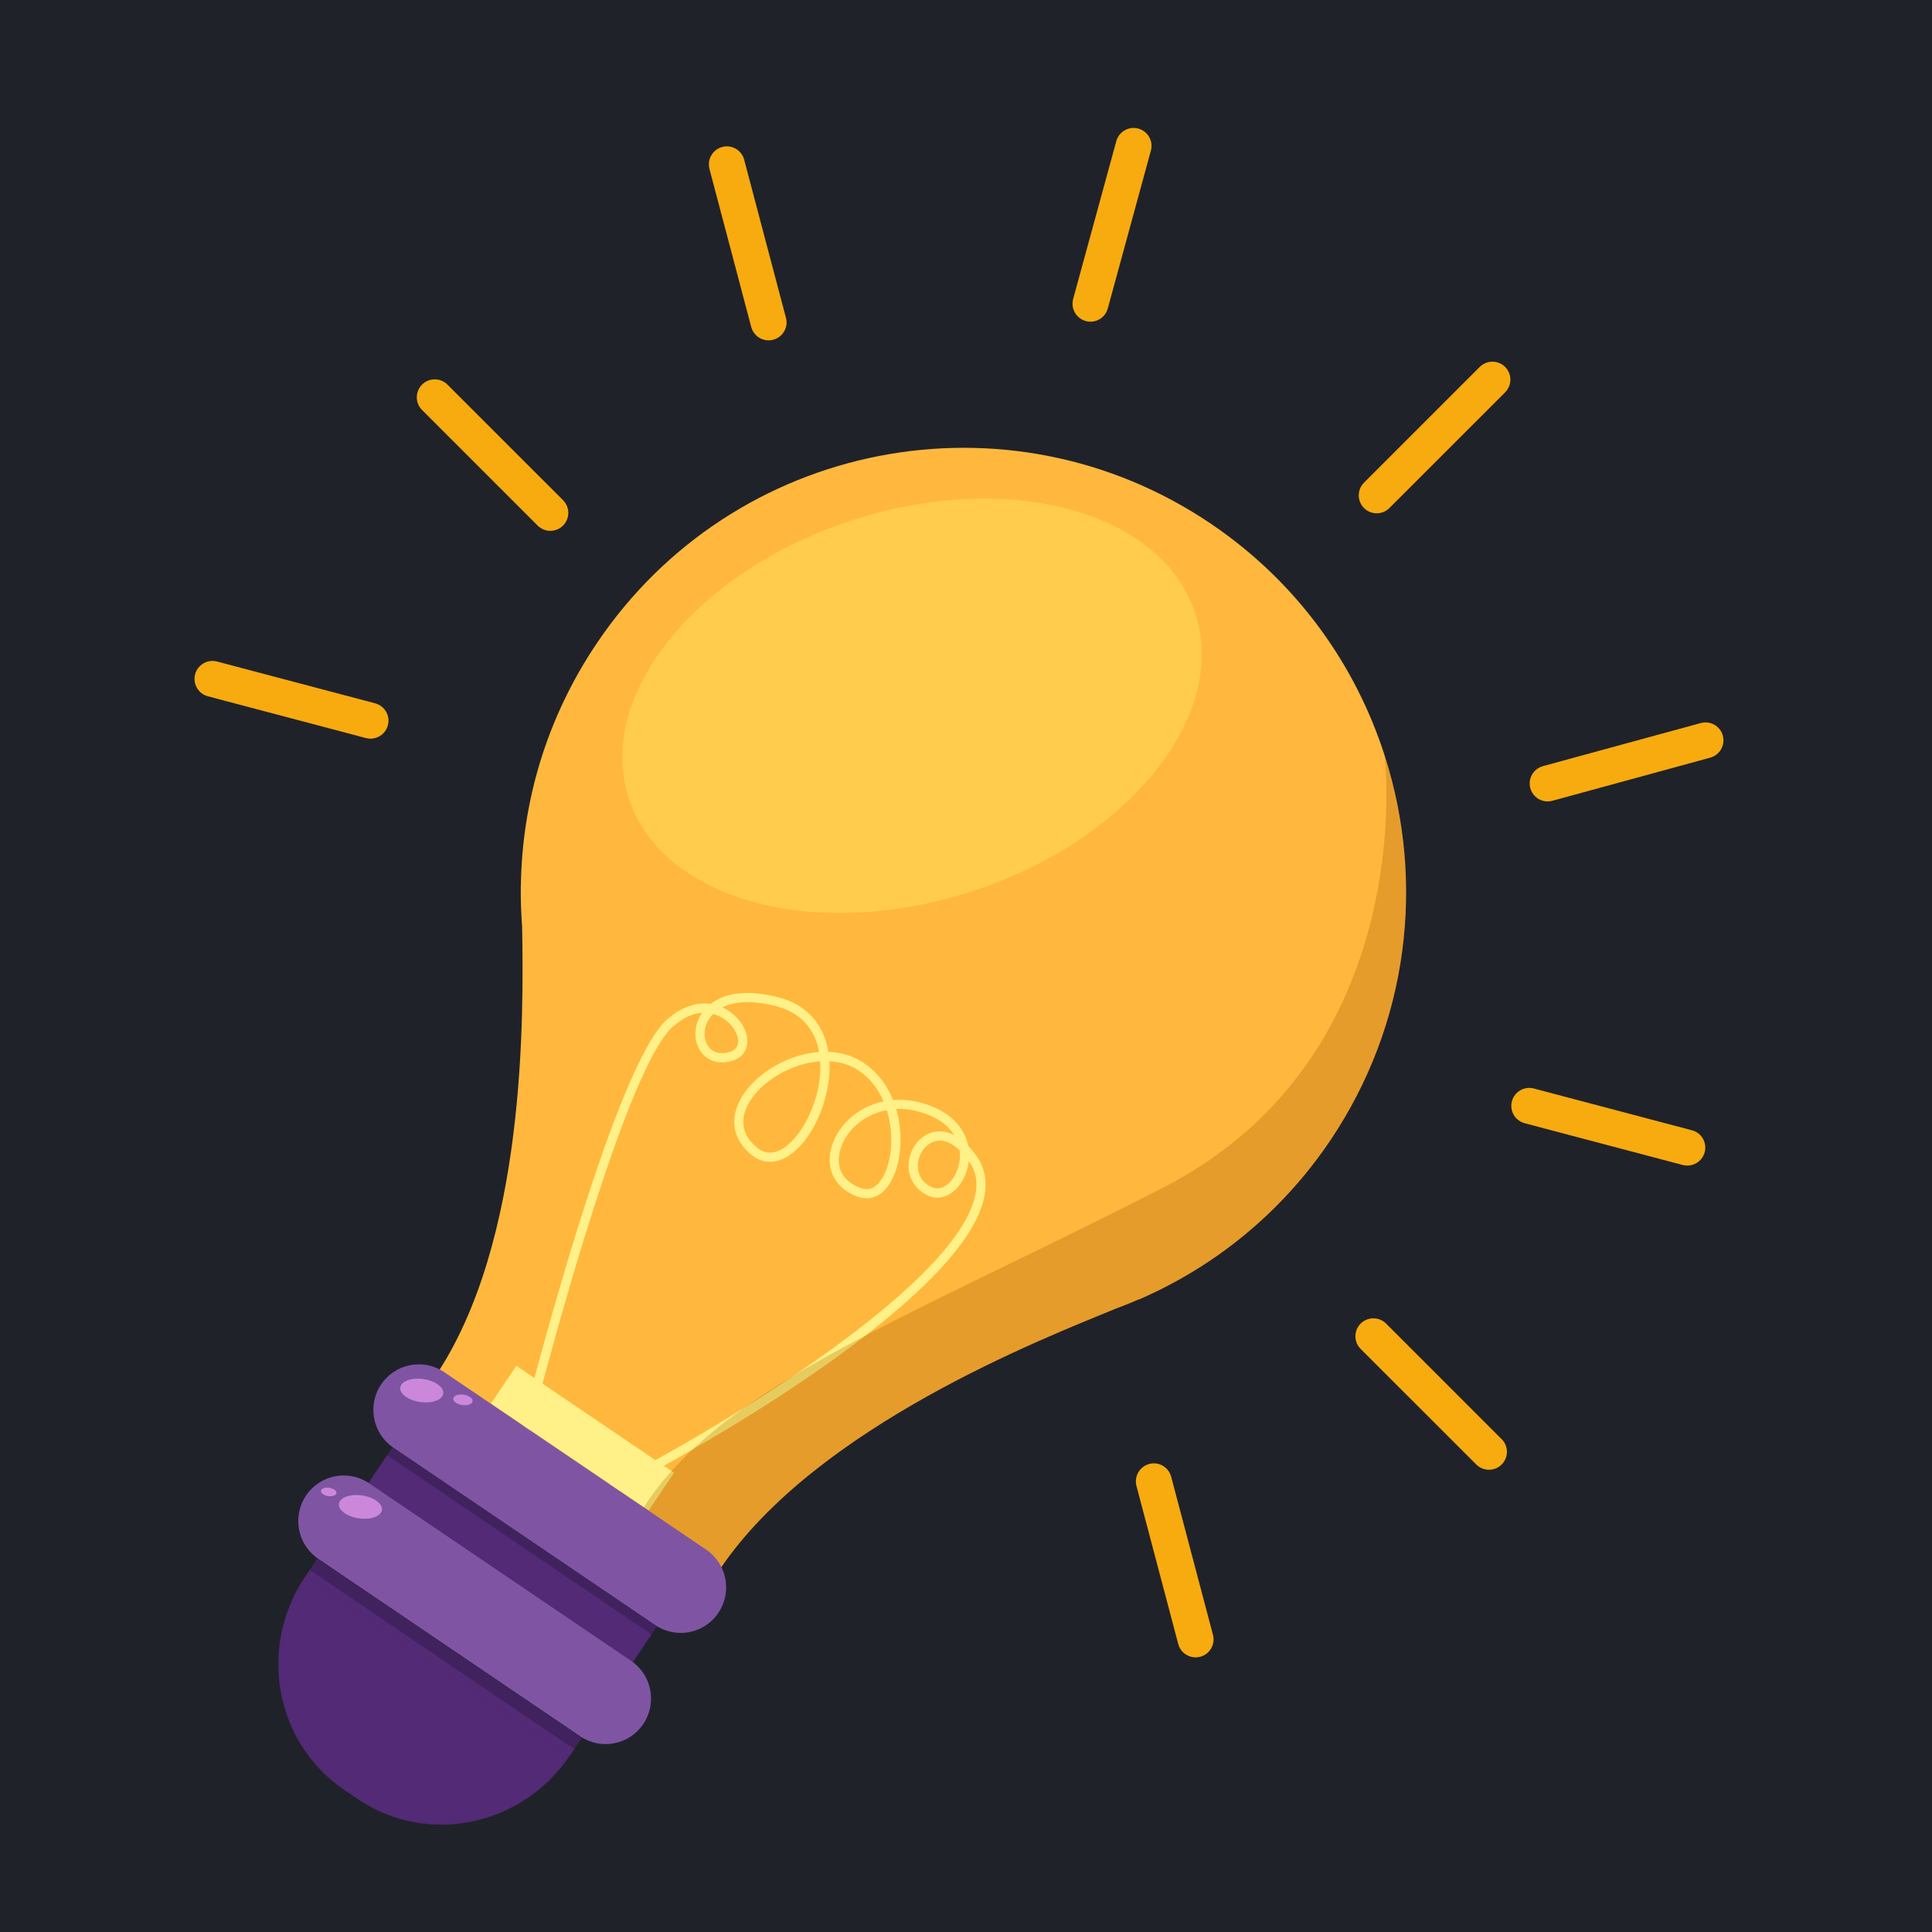
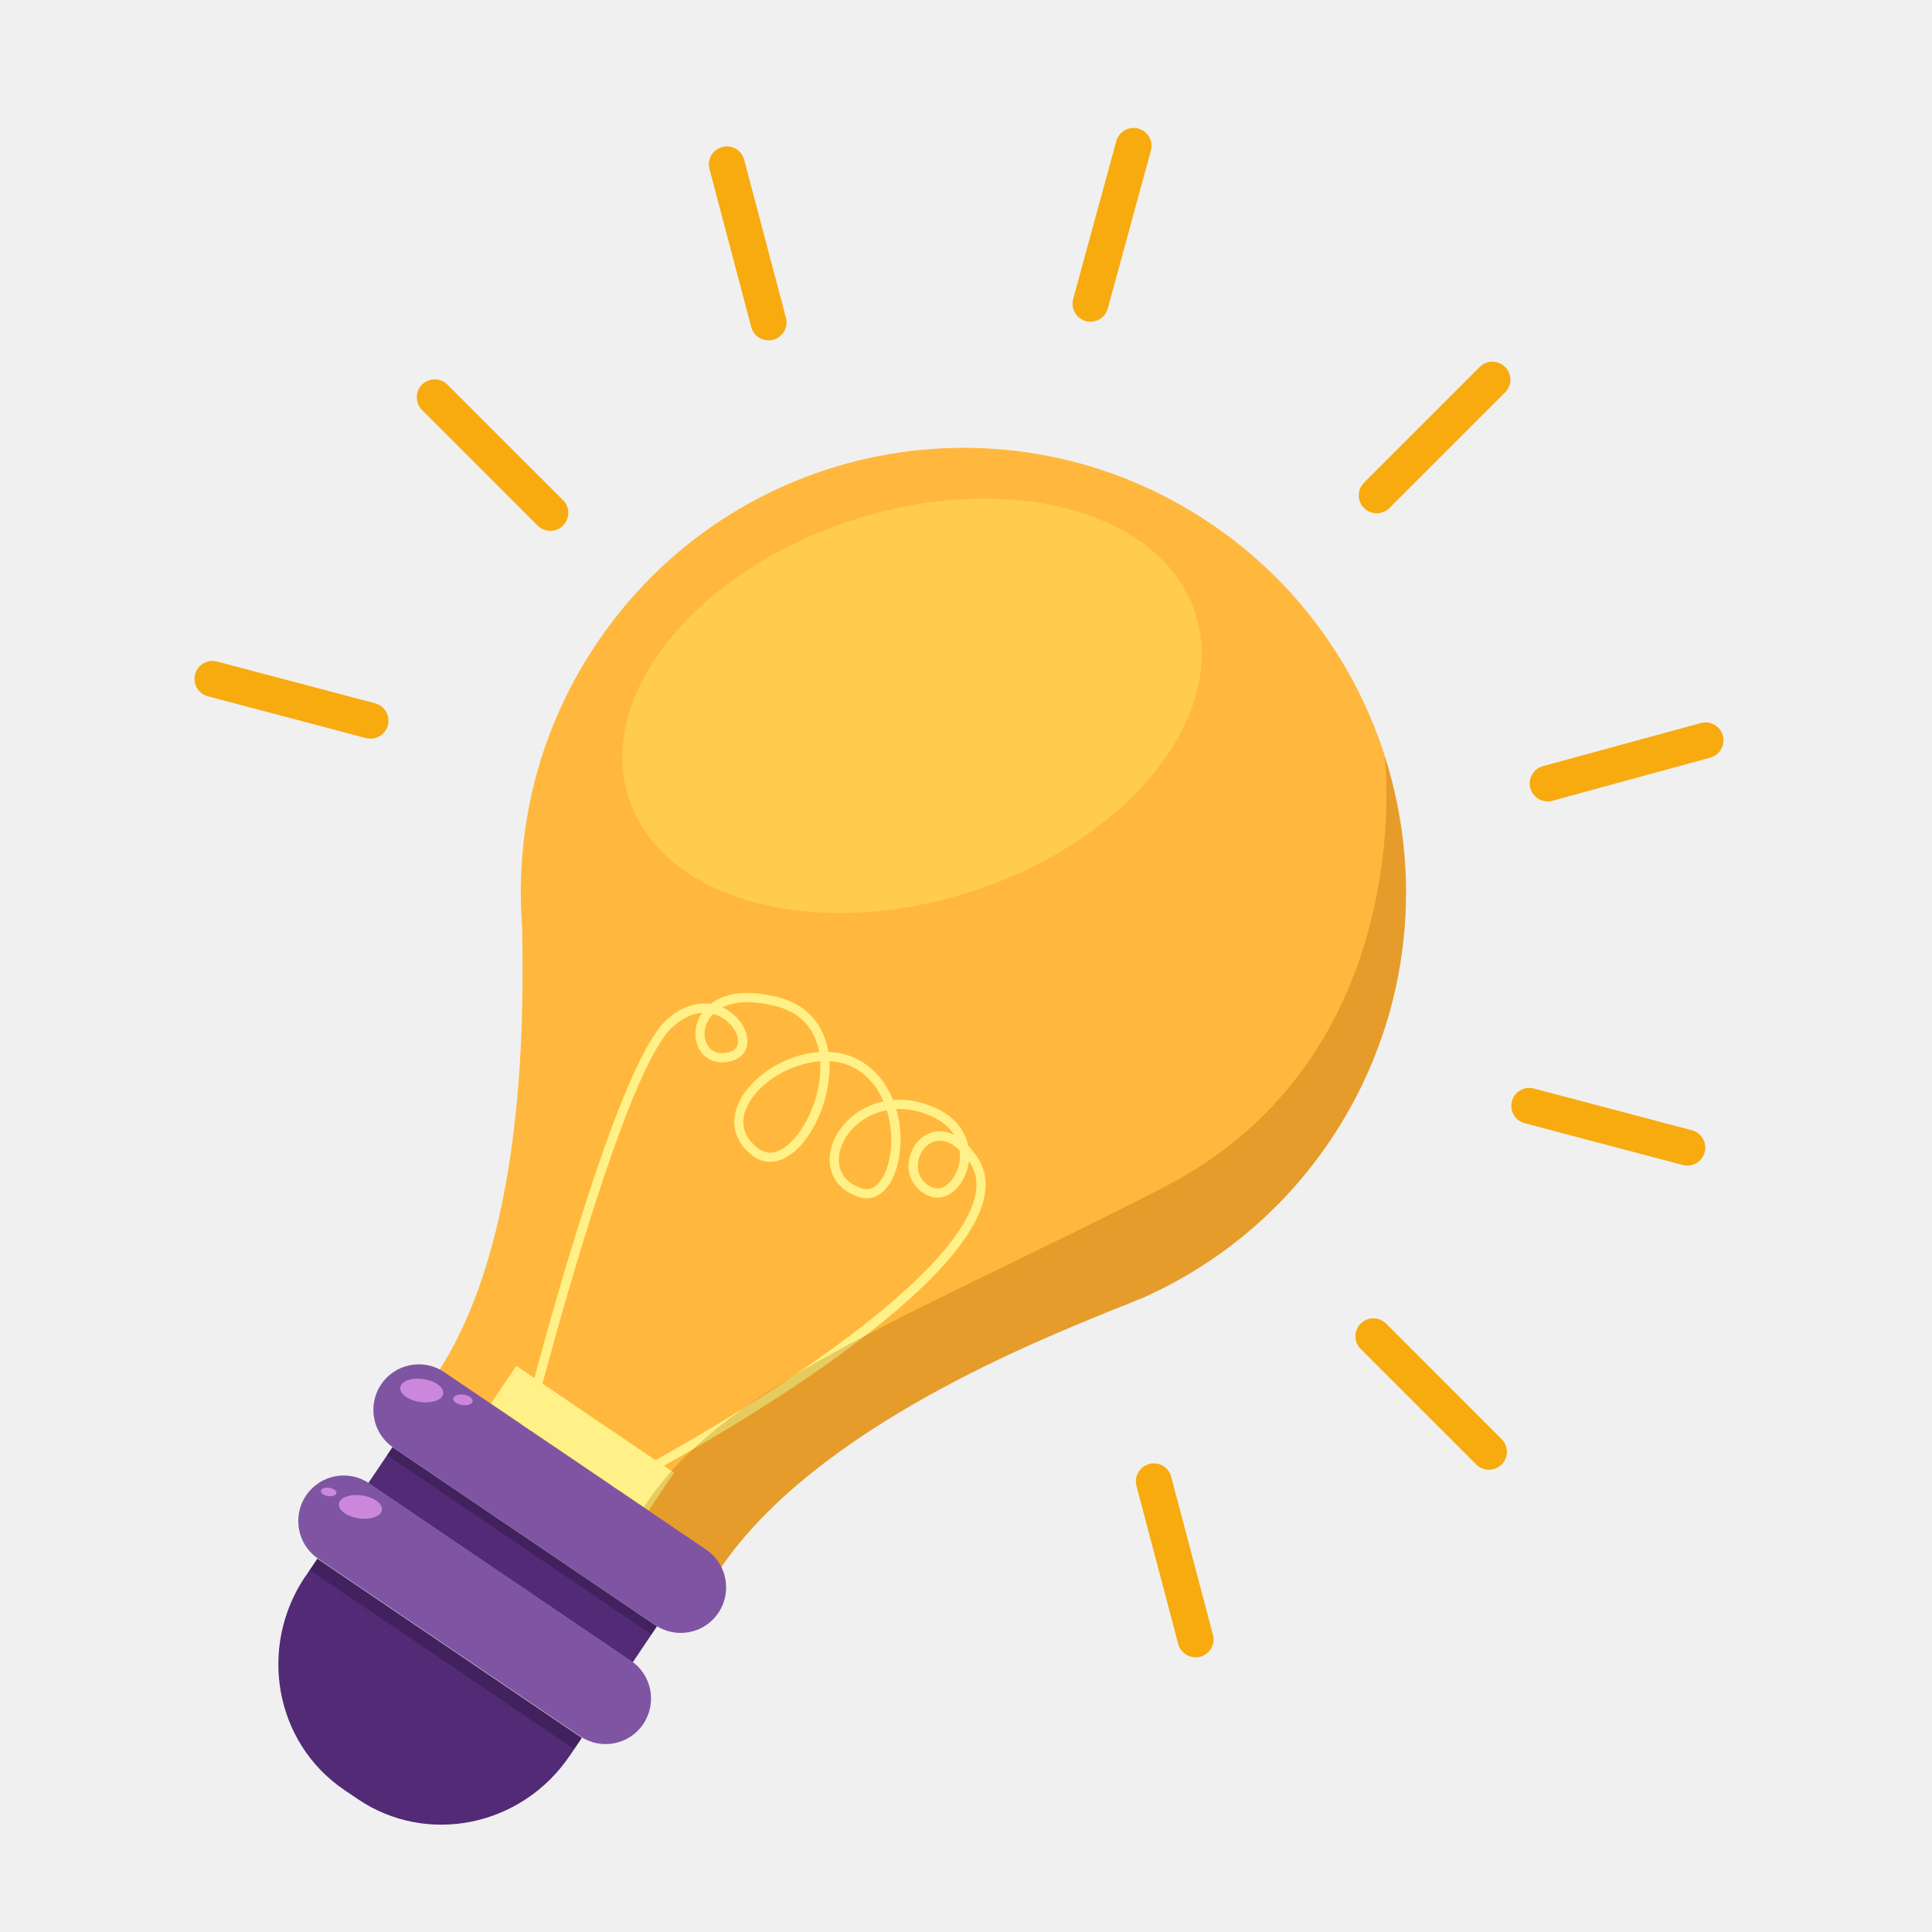
<svg xmlns="http://www.w3.org/2000/svg" width="56" height="56" viewBox="0 0 56 56" fill="none">
-   <rect width="56" height="56" fill="#F5F5F5" />
  <g id="Progress illustrations">
    <g id="Frame 1611">
      <g id="Dark mode">
-         <rect width="4008" height="1424" transform="translate(-112 -1004)" fill="#20222A" />
        <g id="Illustrations/ Assessments">
-           <rect x="-55.5" y="-67.5" width="1543" height="191" rx="4.5" stroke="#9747FF" stroke-dasharray="10 5" />
          <g id="Type=Multiple choice, Device=Mobile">
            <g id="multiple choice">
              <g id="Layer_1">
                <path id="Vector" d="M33.042 37.652H33.046C33.046 37.652 33.019 37.664 32.977 37.676C32.766 37.768 32.555 37.852 32.342 37.931C30.257 38.79 23.653 41.345 20.864 45.488L12.614 39.897C15.244 35.992 15.179 29.481 15.134 26.867C15.107 26.483 15.091 26.098 15.095 25.71C15.095 25.691 15.095 25.676 15.095 25.676H15.098C15.129 23.252 15.841 20.809 17.297 18.648C21.26 12.756 29.233 11.208 35.108 15.187C37.59 16.869 39.299 19.271 40.145 21.931C41.299 25.557 40.846 29.658 38.558 33.057C37.14 35.163 35.205 36.709 33.042 37.654V37.652Z" fill="#FFB83D" />
                <path id="Vector_2" d="M28.496 34.836C28.634 34.339 28.574 33.898 28.318 33.526C28.232 33.402 28.148 33.299 28.064 33.211C27.994 32.865 27.727 32.262 26.742 31.976C26.444 31.89 26.155 31.863 25.886 31.885C25.705 31.436 25.403 31.029 24.959 30.761C24.672 30.587 24.346 30.503 24.011 30.489C23.879 29.68 23.374 29.122 22.581 28.912C21.515 28.631 20.916 28.853 20.599 29.099C20.177 29.037 19.73 29.194 19.327 29.557C18.099 30.661 16.304 36.918 15.49 39.944L14.967 39.59L14.23 40.683L15.135 41.296C15.097 41.441 15.073 41.539 15.065 41.573L15.042 41.663L17.509 43.388L17.578 43.357C17.658 43.321 17.779 43.262 17.926 43.188L18.802 43.782L19.538 42.689L19.241 42.487C22.183 40.854 27.794 37.374 28.496 34.836ZM27.815 33.34C27.872 33.77 27.678 34.165 27.448 34.342C27.345 34.421 27.183 34.497 27.001 34.409C26.601 34.215 26.593 33.863 26.607 33.722C26.637 33.417 26.845 33.147 27.103 33.08C27.276 33.035 27.461 33.078 27.645 33.202C27.702 33.24 27.758 33.287 27.815 33.34ZM25.704 32.179C25.906 32.83 25.86 33.552 25.644 34.017C25.546 34.228 25.326 34.566 24.967 34.442C24.423 34.256 24.198 33.824 24.368 33.288C24.535 32.763 25.039 32.305 25.704 32.179ZM22.659 33.311C22.401 33.455 22.164 33.44 21.95 33.269C21.306 32.751 21.572 32.152 21.788 31.842C22.19 31.264 22.998 30.816 23.773 30.762C23.84 31.82 23.253 32.977 22.657 33.311H22.659ZM20.672 29.39C20.75 29.411 20.817 29.439 20.87 29.466C21.225 29.647 21.416 29.991 21.393 30.22C21.38 30.358 21.294 30.451 21.136 30.496C20.875 30.57 20.66 30.511 20.532 30.33C20.374 30.11 20.388 29.774 20.566 29.516C20.592 29.48 20.626 29.435 20.672 29.39ZM19.505 29.759C19.823 29.473 20.113 29.371 20.352 29.358C20.352 29.359 20.348 29.363 20.346 29.364C20.106 29.714 20.092 30.175 20.316 30.485C20.509 30.757 20.844 30.857 21.21 30.752C21.472 30.678 21.637 30.492 21.66 30.244C21.696 29.869 21.414 29.44 20.992 29.225C20.975 29.216 20.957 29.208 20.94 29.199C21.239 29.049 21.73 28.963 22.514 29.17C23.357 29.392 23.651 29.989 23.743 30.492C22.892 30.554 22.022 31.043 21.572 31.687C21.121 32.336 21.2 33.004 21.785 33.476C22.08 33.717 22.439 33.739 22.791 33.543C23.536 33.125 24.102 31.837 24.042 30.759C24.32 30.775 24.588 30.847 24.823 30.988C25.192 31.212 25.448 31.546 25.611 31.923C24.869 32.08 24.305 32.605 24.114 33.206C23.903 33.877 24.205 34.461 24.881 34.693C25.281 34.831 25.657 34.619 25.886 34.127C26.124 33.614 26.183 32.847 25.977 32.145C26.196 32.135 26.428 32.161 26.668 32.231C27.132 32.365 27.47 32.596 27.657 32.898C27.398 32.767 27.176 32.782 27.036 32.818C26.668 32.913 26.382 33.273 26.34 33.693C26.299 34.104 26.502 34.461 26.885 34.648C27.118 34.762 27.382 34.728 27.609 34.554C27.87 34.354 28.041 34.015 28.083 33.655C28.088 33.662 28.093 33.67 28.098 33.677C28.311 33.984 28.356 34.34 28.239 34.764C27.575 37.162 21.972 40.683 18.997 42.322L15.724 40.105C16.52 37.14 18.328 30.814 19.502 29.757L19.505 29.759ZM17.537 43.081L15.346 41.549C15.353 41.525 15.362 41.491 15.37 41.456L17.674 43.016C17.626 43.038 17.579 43.063 17.537 43.081Z" fill="#FFF187" />
                <path id="Vector_3" d="M19.042 47.14L11.377 41.947L10.674 42.991L18.339 48.185L19.042 47.14Z" fill="#522A75" />
                <path id="Vector_4" d="M16.864 50.373L9.199 45.179L8.848 45.701L16.513 50.895L16.864 50.373Z" fill="#522A75" />
                <path id="Vector_5" d="M10.371 52.148L9.978 51.881C7.969 50.521 7.465 47.749 8.85 45.691L16.516 50.886C15.131 52.943 12.379 53.508 10.371 52.148Z" fill="#522A75" />
                <g id="Vector_6" style="mix-blend-mode:multiply">
                  <path d="M33.038 37.654H33.042C33.042 37.654 33.014 37.666 32.973 37.678C32.762 37.77 32.551 37.854 32.338 37.933C30.253 38.792 23.649 41.347 20.86 45.49L18.589 43.803C20.814 40.194 26.221 38.264 33.703 34.429C41.183 30.597 40.136 21.931 40.136 21.931L40.141 21.935C41.295 25.561 40.842 29.662 38.554 33.061C37.136 35.166 35.201 36.712 33.038 37.658V37.654Z" fill="#E6D8B3" />
                </g>
                <g id="Vector_7" style="mix-blend-mode:overlay">
                  <path d="M24.695 15.081C20.158 16.557 17.261 20.16 18.222 23.13C19.183 26.1 23.638 27.311 28.175 25.835C32.71 24.36 35.609 20.754 34.648 17.786C33.686 14.816 29.232 13.605 24.695 15.081Z" fill="#A3A3A3" />
                </g>
                <g id="Vector_8" style="mix-blend-mode:multiply">
                  <path d="M19.107 47.048L11.435 41.85L11.216 42.177L18.886 47.375L19.107 47.048Z" fill="#CCCCCC" />
                </g>
                <g id="Vector_9" style="mix-blend-mode:multiply">
                  <path d="M16.864 50.373L9.199 45.179L8.979 45.506L16.644 50.7L16.864 50.373Z" fill="#CCCCCC" />
                </g>
                <path id="Vector_10" d="M18.994 47.105L11.402 41.961C10.799 41.553 10.641 40.731 11.048 40.127C11.455 39.523 12.274 39.364 12.876 39.772L20.468 44.917C21.071 45.325 21.229 46.146 20.822 46.751C20.415 47.355 19.596 47.513 18.994 47.105Z" fill="#7F55A3" />
                <path id="Vector_11" d="M16.817 50.327L9.225 45.183C8.622 44.775 8.464 43.953 8.871 43.349C9.278 42.745 10.097 42.586 10.699 42.994L18.291 48.139C18.894 48.547 19.052 49.368 18.645 49.973C18.238 50.577 17.419 50.735 16.817 50.327Z" fill="#7F55A3" />
                <g id="Vector_12" style="mix-blend-mode:overlay">
                  <path d="M10.496 43.346C10.153 43.296 9.853 43.403 9.825 43.587C9.798 43.769 10.055 43.959 10.399 44.01C10.742 44.06 11.042 43.953 11.07 43.769C11.097 43.587 10.84 43.397 10.496 43.346Z" fill="#CCCCCC" />
                </g>
                <g id="Vector_13" style="mix-blend-mode:overlay">
                  <path d="M12.274 39.974C11.93 39.924 11.63 40.031 11.603 40.215C11.575 40.398 11.833 40.587 12.176 40.637C12.519 40.687 12.82 40.58 12.847 40.396C12.874 40.214 12.617 40.024 12.274 39.974Z" fill="#CCCCCC" />
                </g>
                <g id="Vector_14" style="mix-blend-mode:overlay">
                  <path d="M13.44 40.426C13.285 40.404 13.15 40.452 13.138 40.535C13.126 40.617 13.242 40.703 13.397 40.726C13.551 40.748 13.687 40.7 13.699 40.617C13.711 40.535 13.594 40.449 13.44 40.426Z" fill="#CCCCCC" />
                </g>
                <g id="Vector_15" style="mix-blend-mode:overlay">
                  <path d="M9.545 43.125C9.421 43.106 9.313 43.145 9.303 43.211C9.292 43.276 9.385 43.345 9.51 43.364C9.634 43.383 9.742 43.343 9.752 43.278C9.763 43.213 9.67 43.144 9.545 43.125Z" fill="#CCCCCC" />
                </g>
              </g>
              <g id="objects" clip-path="url(#clip0_5502_20087)">
                <path id="Vector_16" d="M43.525 41.714L40.176 38.364C39.973 38.162 39.644 38.162 39.44 38.364C39.236 38.568 39.236 38.897 39.44 39.1L42.791 42.45C42.993 42.652 43.324 42.652 43.526 42.45C43.73 42.246 43.73 41.916 43.526 41.714H43.525Z" fill="#F8AB0F" />
                <path id="Vector_17" d="M43.958 32.422C44.021 32.484 44.101 32.533 44.192 32.557L48.775 33.768C49.052 33.841 49.337 33.675 49.411 33.398C49.485 33.12 49.32 32.834 49.042 32.762L44.46 31.551C44.183 31.477 43.897 31.644 43.823 31.921C43.774 32.107 43.832 32.296 43.958 32.423V32.422Z" fill="#F8AB0F" />
                <path id="Vector_18" d="M44.357 22.847C44.382 22.937 44.429 23.015 44.491 23.077C44.619 23.205 44.81 23.263 44.997 23.211L49.572 21.961C49.849 21.885 50.013 21.599 49.937 21.322C49.861 21.045 49.575 20.882 49.298 20.958L44.723 22.207C44.446 22.283 44.282 22.569 44.357 22.847Z" fill="#F8AB0F" />
                <path id="Vector_19" d="M22.781 9.211L21.57 4.629C21.497 4.352 21.212 4.185 20.935 4.26C20.657 4.334 20.491 4.619 20.564 4.897L21.775 9.479C21.799 9.571 21.848 9.65 21.91 9.713C22.037 9.84 22.226 9.897 22.412 9.848C22.689 9.774 22.856 9.49 22.782 9.211H22.781Z" fill="#F8AB0F" />
                <path id="Vector_20" d="M35.158 47.385L33.947 42.803C33.874 42.526 33.589 42.359 33.312 42.434C33.034 42.507 32.868 42.793 32.941 43.071L34.152 47.653C34.176 47.745 34.223 47.824 34.287 47.887C34.414 48.013 34.603 48.071 34.789 48.022C35.066 47.948 35.233 47.664 35.159 47.385H35.158Z" fill="#F8AB0F" />
                <path id="Vector_21" d="M10.874 20.386L6.292 19.175C6.015 19.101 5.729 19.268 5.655 19.545C5.606 19.731 5.664 19.92 5.79 20.047C5.853 20.11 5.933 20.157 6.024 20.182L10.607 21.393C10.884 21.466 11.17 21.3 11.243 21.023C11.317 20.745 11.152 20.46 10.874 20.387V20.386Z" fill="#F8AB0F" />
                <path id="Vector_22" d="M31.106 8.666C31.056 8.853 31.112 9.044 31.24 9.172C31.302 9.233 31.38 9.28 31.471 9.306C31.748 9.382 32.034 9.218 32.11 8.94L33.359 4.365C33.435 4.088 33.271 3.802 32.995 3.727C32.718 3.651 32.432 3.815 32.356 4.093L31.105 8.668L31.106 8.666Z" fill="#F8AB0F" />
                <path id="Vector_23" d="M39.537 14.726C39.739 14.929 40.069 14.929 40.272 14.726L43.627 11.372C43.829 11.168 43.831 10.84 43.627 10.636C43.423 10.432 43.094 10.433 42.891 10.636L39.537 13.99C39.333 14.193 39.333 14.523 39.537 14.726Z" fill="#F8AB0F" />
                <path id="Vector_24" d="M16.32 15.234C16.524 15.03 16.524 14.701 16.32 14.498L12.969 11.148C12.767 10.945 12.437 10.945 12.233 11.148C12.031 11.351 12.03 11.681 12.233 11.883L15.584 15.234C15.787 15.437 16.116 15.437 16.32 15.234Z" fill="#F8AB0F" />
              </g>
            </g>
          </g>
        </g>
      </g>
    </g>
  </g>
  <defs>
    <clipPath id="clip0_5502_20087">
      <rect width="45.521" height="45.521" fill="white" transform="translate(5.03418 3.11111)" />
    </clipPath>
  </defs>
</svg>
